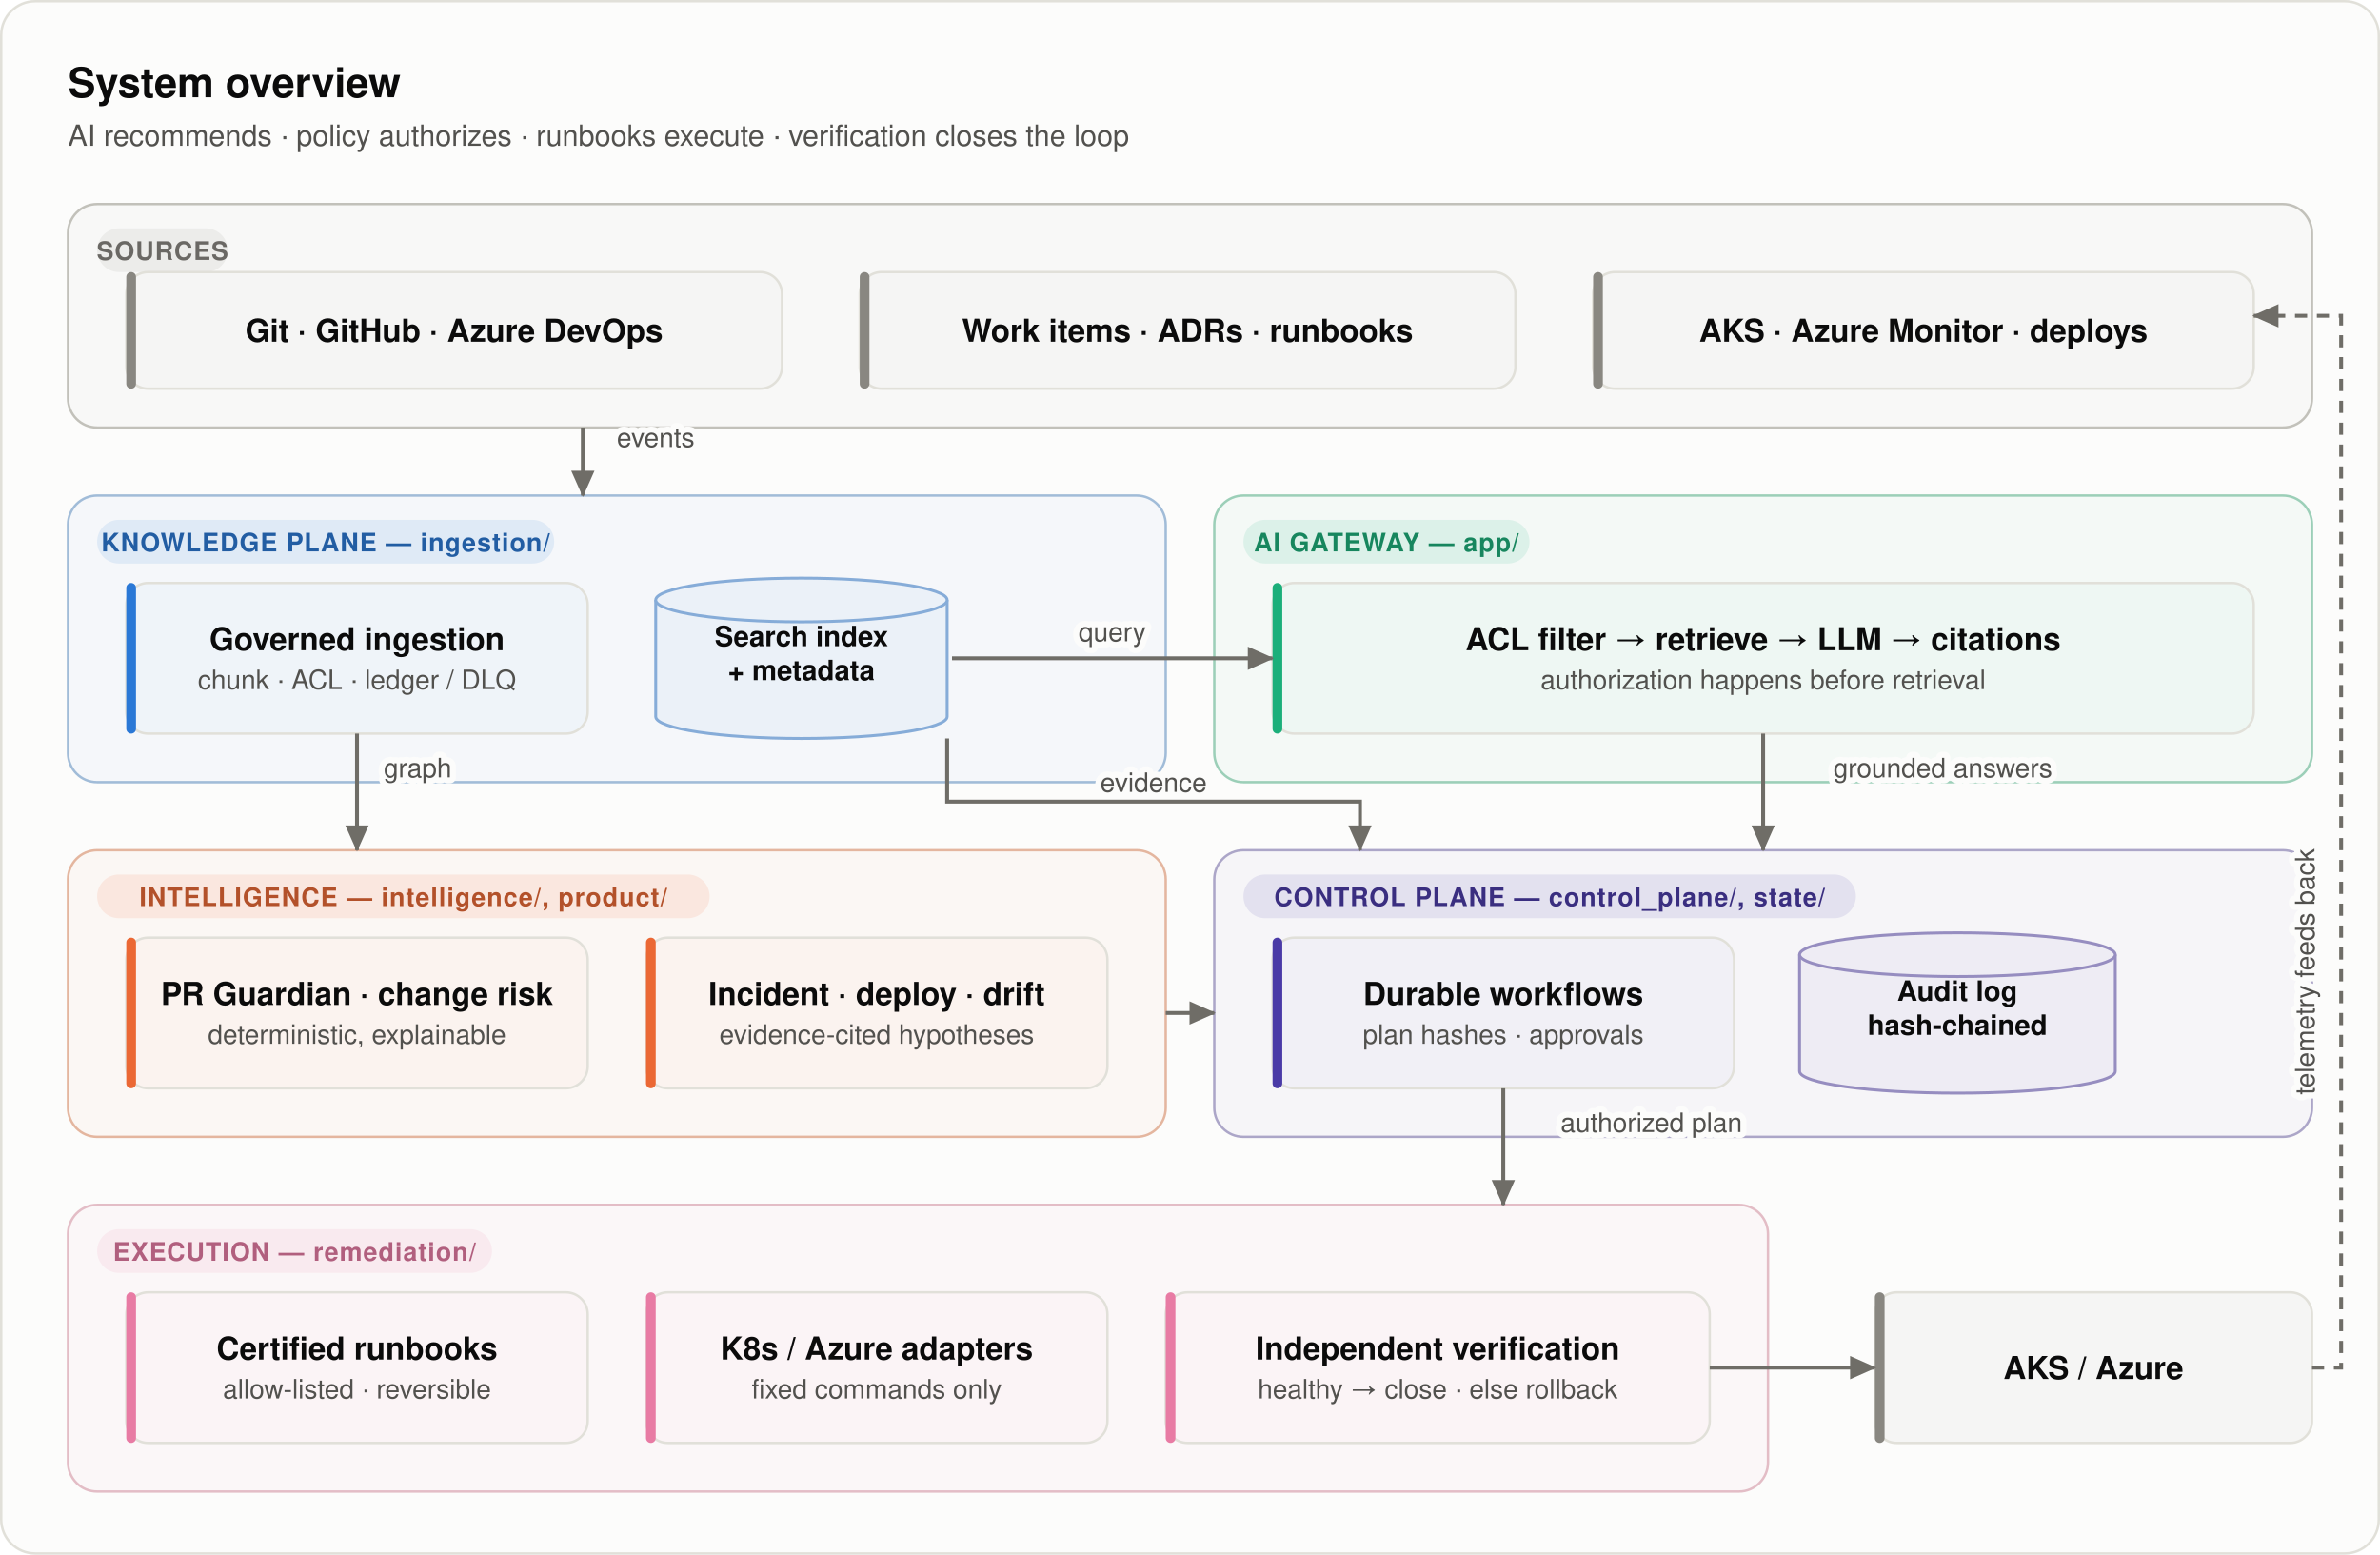
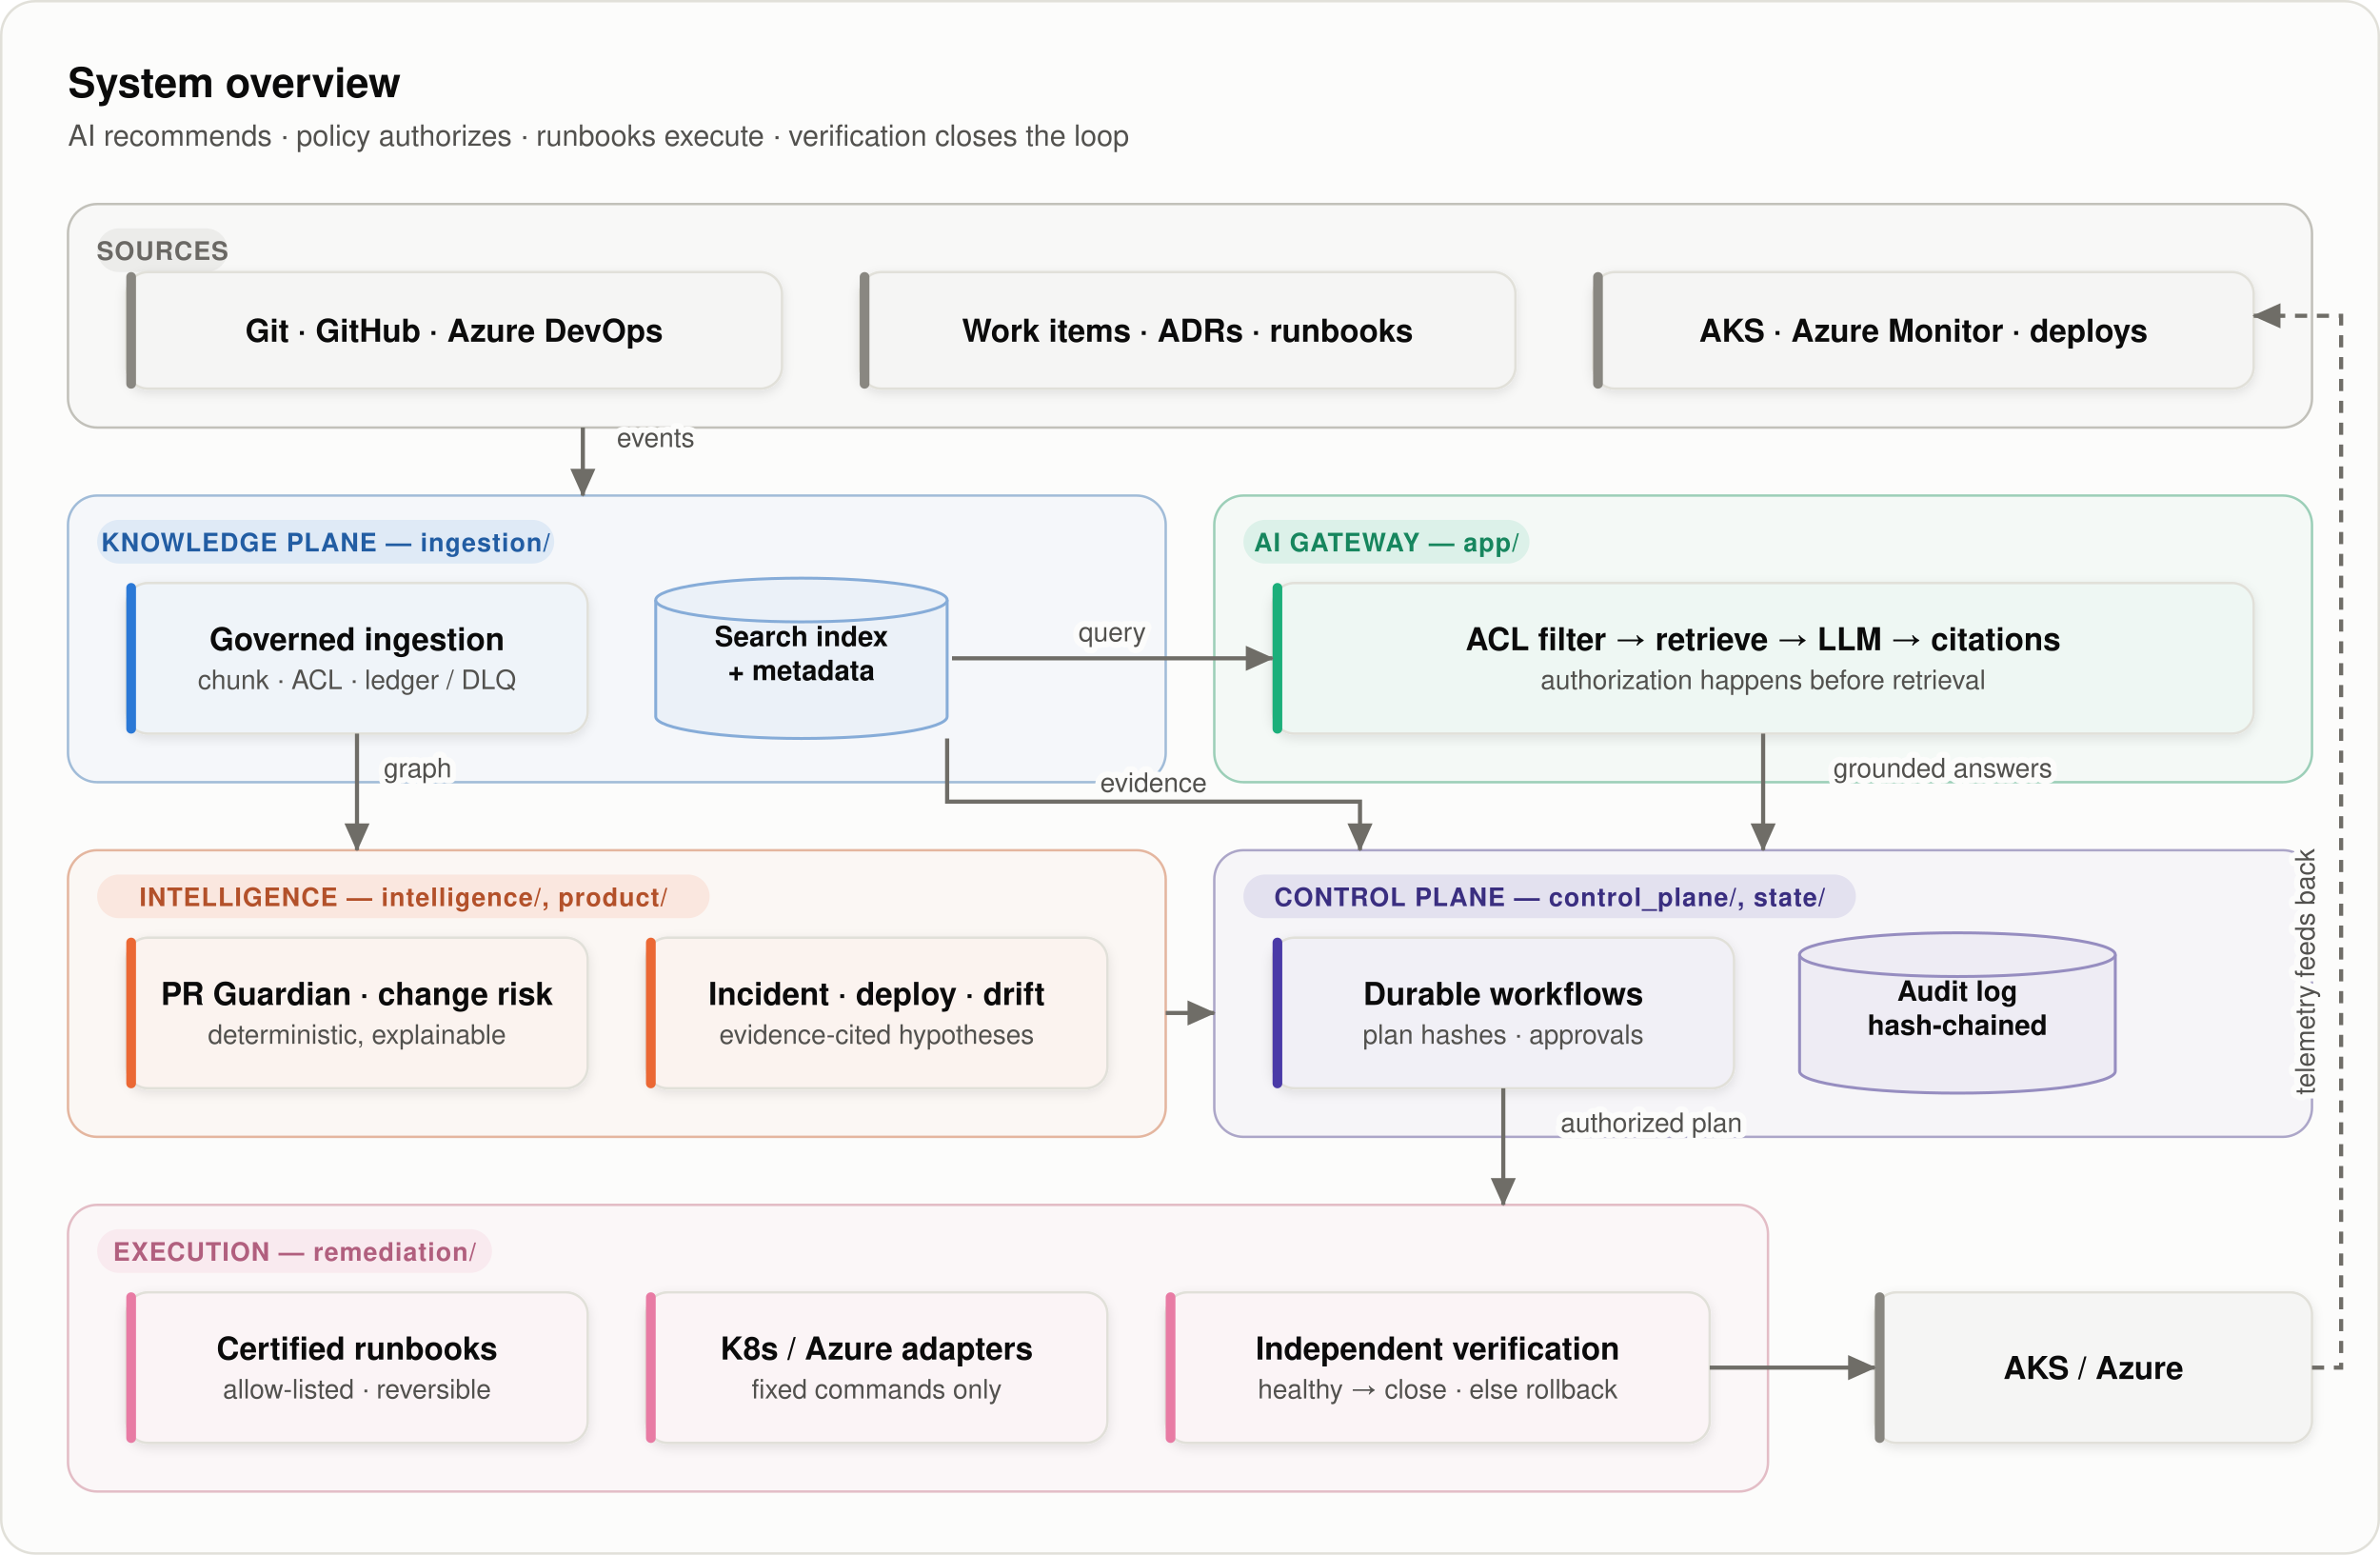
<svg xmlns="http://www.w3.org/2000/svg" viewBox="0 0 980 640" font-family="system-ui, -apple-system, 'Segoe UI', Helvetica, Arial, sans-serif" role="img" aria-label="System overview: five planes from sources to Azure, with telemetry feeding back">
  <defs>
-     <marker id="arrow-light" viewBox="0 0 10 10" refX="8.5" refY="5" markerWidth="7.5" markerHeight="7.5" orient="auto-start-reverse">
-       <path d="M 0 1 L 9 5 L 0 9 z" fill="#6f6d67" />
+     <filter id="soft-light" x="-12%" y="-12%" width="124%" height="130%">
+       <feDropShadow dx="0" dy="1.5" stdDeviation="2.2" flood-color="#000000" flood-opacity="0.10" />
+     </filter>
+     <marker id="arrow-light" viewBox="0 0 10 10" refX="8.6" refY="5" markerWidth="8" markerHeight="8" orient="auto-start-reverse">
+       <path d="M 0.5 1.2 L 9 5 L 0.5 8.8 z" fill="#6f6d67" />
    </marker>
-     <marker id="arrow-good-light" viewBox="0 0 10 10" refX="8.5" refY="5" markerWidth="7.5" markerHeight="7.5" orient="auto-start-reverse">
-       <path d="M 0 1 L 9 5 L 0 9 z" fill="#0ca30c" />
+     <marker id="arrow-good-light" viewBox="0 0 10 10" refX="8.6" refY="5" markerWidth="8" markerHeight="8" orient="auto-start-reverse">
+       <path d="M 0.5 1.2 L 9 5 L 0.5 8.8 z" fill="#0ca30c" />
    </marker>
-     <marker id="arrow-bad-light" viewBox="0 0 10 10" refX="8.5" refY="5" markerWidth="7.5" markerHeight="7.5" orient="auto-start-reverse">
-       <path d="M 0 1 L 9 5 L 0 9 z" fill="#d03b3b" />
+     <marker id="arrow-bad-light" viewBox="0 0 10 10" refX="8.6" refY="5" markerWidth="8" markerHeight="8" orient="auto-start-reverse">
+       <path d="M 0.5 1.2 L 9 5 L 0.5 8.8 z" fill="#d03b3b" />
    </marker>
-     <marker id="arrow-warn-light" viewBox="0 0 10 10" refX="8.5" refY="5" markerWidth="7.5" markerHeight="7.5" orient="auto-start-reverse">
-       <path d="M 0 1 L 9 5 L 0 9 z" fill="#ec835a" />
+     <marker id="arrow-warn-light" viewBox="0 0 10 10" refX="8.6" refY="5" markerWidth="8" markerHeight="8" orient="auto-start-reverse">
+       <path d="M 0.5 1.2 L 9 5 L 0.5 8.8 z" fill="#ec835a" />
    </marker>
  </defs>
  <rect x="0" y="0" width="980" height="640" rx="14" fill="#fcfcfb" />
  <rect x="0.5" y="0.5" width="979" height="639" rx="14" fill="none" stroke="#e1e0d9" stroke-width="1" />
  <text x="28" y="40" font-size="17" text-anchor="start" fill="#0b0b0b" font-weight="700">System overview</text>
  <text x="28" y="60" font-size="12" text-anchor="start" fill="#52514e" font-weight="normal">AI recommends · policy authorizes · runbooks execute · verification closes the loop</text>
  <rect x="28" y="84" width="924" height="92" rx="12" fill="#f8f8f7" stroke="#c2c1ba" stroke-width="1" />
  <rect x="40" y="94" width="53.8" height="18" rx="9" fill="#ececea" />
  <text x="66.9" y="107" font-size="10.5" text-anchor="middle" fill="#6a6864" font-weight="600" letter-spacing="0.04em">SOURCES</text>
-   <rect x="52" y="112" width="270" height="48" rx="9" fill="#f5f5f4" stroke="#e1e0d9" stroke-width="1" />
+   <rect x="52" y="112" width="270" height="48" rx="9" fill="#f5f5f4" stroke="#e1e0d9" stroke-width="1" filter="url(#soft-light)" />
  <rect x="52" y="112" width="4" height="48" rx="2" fill="#898781" />
  <text x="187.0" y="140.68" font-size="13" text-anchor="middle" fill="#0b0b0b" font-weight="600">Git · GitHub · Azure DevOps</text>
-   <rect x="354" y="112" width="270" height="48" rx="9" fill="#f5f5f4" stroke="#e1e0d9" stroke-width="1" />
+   <rect x="354" y="112" width="270" height="48" rx="9" fill="#f5f5f4" stroke="#e1e0d9" stroke-width="1" filter="url(#soft-light)" />
  <rect x="354" y="112" width="4" height="48" rx="2" fill="#898781" />
  <text x="489.0" y="140.68" font-size="13" text-anchor="middle" fill="#0b0b0b" font-weight="600">Work items · ADRs · runbooks</text>
-   <rect x="656" y="112" width="272" height="48" rx="9" fill="#f5f5f4" stroke="#e1e0d9" stroke-width="1" />
+   <rect x="656" y="112" width="272" height="48" rx="9" fill="#f5f5f4" stroke="#e1e0d9" stroke-width="1" filter="url(#soft-light)" />
  <rect x="656" y="112" width="4" height="48" rx="2" fill="#898781" />
  <text x="792.0" y="140.68" font-size="13" text-anchor="middle" fill="#0b0b0b" font-weight="600">AKS · Azure Monitor · deploys</text>
  <rect x="28" y="204" width="452" height="118" rx="12" fill="#f5f7fa" stroke="#a1bcd8" stroke-width="1" />
  <rect x="40" y="214" width="188.2" height="18" rx="9" fill="#dfeaf6" />
  <text x="134.1" y="227" font-size="10.5" text-anchor="middle" fill="#225da3" font-weight="600" letter-spacing="0.04em">KNOWLEDGE PLANE — ingestion/</text>
-   <rect x="52" y="240" width="190" height="62" rx="9" fill="#eff4f9" stroke="#e1e0d9" stroke-width="1" />
+   <rect x="52" y="240" width="190" height="62" rx="9" fill="#eff4f9" stroke="#e1e0d9" stroke-width="1" filter="url(#soft-light)" />
  <rect x="52" y="240" width="4" height="62" rx="2" fill="#2a78d6" />
  <text x="147.0" y="267.68" font-size="13" text-anchor="middle" fill="#0b0b0b" font-weight="600">Governed ingestion</text>
  <text x="147.0" y="283.68" font-size="11" text-anchor="middle" fill="#52514e" font-weight="normal">chunk · ACL · ledger / DLQ</text>
  <path d="M 270.0 247 v 48 a 60.0 9 0 0 0 120 0 v -48" fill="#ebf1f8" stroke="#86acd8" stroke-width="1.2" />
  <ellipse cx="330" cy="247" rx="60.0" ry="9" fill="#ebf1f8" stroke="#86acd8" stroke-width="1.2" />
  <text x="330" y="266.0" font-size="11.5" text-anchor="middle" fill="#0b0b0b" font-weight="600">Search index</text>
  <text x="330" y="280.0" font-size="11.5" text-anchor="middle" fill="#0b0b0b" font-weight="600">+ metadata</text>
  <rect x="500" y="204" width="452" height="118" rx="12" fill="#f4f9f6" stroke="#9ccfb8" stroke-width="1" />
  <rect x="512" y="214" width="117.8" height="18" rx="9" fill="#dcf1e9" />
  <text x="570.9" y="227" font-size="10.5" text-anchor="middle" fill="#17865e" font-weight="600" letter-spacing="0.04em">AI GATEWAY — app/</text>
-   <rect x="524" y="240" width="404" height="62" rx="9" fill="#eef7f3" stroke="#e1e0d9" stroke-width="1" />
+   <rect x="524" y="240" width="404" height="62" rx="9" fill="#eef7f3" stroke="#e1e0d9" stroke-width="1" filter="url(#soft-light)" />
  <rect x="524" y="240" width="4" height="62" rx="2" fill="#1baf7a" />
  <text x="726.0" y="267.68" font-size="13" text-anchor="middle" fill="#0b0b0b" font-weight="600">ACL filter → retrieve → LLM → citations</text>
  <text x="726.0" y="283.68" font-size="11" text-anchor="middle" fill="#52514e" font-weight="normal">authorization happens before retrieval</text>
  <rect x="28" y="350" width="452" height="118" rx="12" fill="#fbf7f4" stroke="#e4b69f" stroke-width="1" />
  <rect x="40" y="360" width="252.2" height="18" rx="9" fill="#fae7df" />
  <text x="166.1" y="373" font-size="10.5" text-anchor="middle" fill="#b3512a" font-weight="600" letter-spacing="0.04em">INTELLIGENCE — intelligence/, product/</text>
-   <rect x="52" y="386" width="190" height="62" rx="9" fill="#fbf3ef" stroke="#e1e0d9" stroke-width="1" />
+   <rect x="52" y="386" width="190" height="62" rx="9" fill="#fbf3ef" stroke="#e1e0d9" stroke-width="1" filter="url(#soft-light)" />
  <rect x="52" y="386" width="4" height="62" rx="2" fill="#eb6834" />
  <text x="147.0" y="413.68" font-size="13" text-anchor="middle" fill="#0b0b0b" font-weight="600">PR Guardian · change risk</text>
  <text x="147.0" y="429.68" font-size="11" text-anchor="middle" fill="#52514e" font-weight="normal">deterministic, explainable</text>
-   <rect x="266" y="386" width="190" height="62" rx="9" fill="#fbf3ef" stroke="#e1e0d9" stroke-width="1" />
+   <rect x="266" y="386" width="190" height="62" rx="9" fill="#fbf3ef" stroke="#e1e0d9" stroke-width="1" filter="url(#soft-light)" />
  <rect x="266" y="386" width="4" height="62" rx="2" fill="#eb6834" />
  <text x="361.0" y="413.68" font-size="13" text-anchor="middle" fill="#0b0b0b" font-weight="600">Incident · deploy · drift</text>
  <text x="361.0" y="429.68" font-size="11" text-anchor="middle" fill="#52514e" font-weight="normal">evidence-cited hypotheses</text>
  <rect x="500" y="350" width="452" height="118" rx="12" fill="#f6f5f8" stroke="#aca6c8" stroke-width="1" />
  <rect x="512" y="360" width="252.2" height="18" rx="9" fill="#e3e1ef" />
  <text x="638.1" y="373" font-size="10.5" text-anchor="middle" fill="#3a2e80" font-weight="600" letter-spacing="0.04em">CONTROL PLANE — control_plane/, state/</text>
-   <rect x="524" y="386" width="190" height="62" rx="9" fill="#f1f0f6" stroke="#e1e0d9" stroke-width="1" />
+   <rect x="524" y="386" width="190" height="62" rx="9" fill="#f1f0f6" stroke="#e1e0d9" stroke-width="1" filter="url(#soft-light)" />
  <rect x="524" y="386" width="4" height="62" rx="2" fill="#4a3aa7" />
  <text x="619.0" y="413.68" font-size="13" text-anchor="middle" fill="#0b0b0b" font-weight="600">Durable workflows</text>
  <text x="619.0" y="429.68" font-size="11" text-anchor="middle" fill="#52514e" font-weight="normal">plan hashes · approvals</text>
  <path d="M 741.0 393 v 48 a 65.0 9 0 0 0 130 0 v -48" fill="#eeecf4" stroke="#968dc0" stroke-width="1.2" />
  <ellipse cx="806" cy="393" rx="65.0" ry="9" fill="#eeecf4" stroke="#968dc0" stroke-width="1.2" />
  <text x="806" y="412.0" font-size="11.5" text-anchor="middle" fill="#0b0b0b" font-weight="600">Audit log</text>
  <text x="806" y="426.0" font-size="11.5" text-anchor="middle" fill="#0b0b0b" font-weight="600">hash-chained</text>
  <rect x="28" y="496" width="700" height="118" rx="12" fill="#fbf7f8" stroke="#e3bdc6" stroke-width="1" />
  <rect x="40" y="506" width="162.6" height="18" rx="9" fill="#f9eaef" />
  <text x="121.3" y="519" font-size="10.5" text-anchor="middle" fill="#b15f7e" font-weight="600" letter-spacing="0.04em">EXECUTION — remediation/</text>
-   <rect x="52" y="532" width="190" height="62" rx="9" fill="#fbf4f6" stroke="#e1e0d9" stroke-width="1" />
+   <rect x="52" y="532" width="190" height="62" rx="9" fill="#fbf4f6" stroke="#e1e0d9" stroke-width="1" filter="url(#soft-light)" />
  <rect x="52" y="532" width="4" height="62" rx="2" fill="#e87ba4" />
  <text x="147.0" y="559.68" font-size="13" text-anchor="middle" fill="#0b0b0b" font-weight="600">Certified runbooks</text>
  <text x="147.0" y="575.68" font-size="11" text-anchor="middle" fill="#52514e" font-weight="normal">allow-listed · reversible</text>
-   <rect x="266" y="532" width="190" height="62" rx="9" fill="#fbf4f6" stroke="#e1e0d9" stroke-width="1" />
+   <rect x="266" y="532" width="190" height="62" rx="9" fill="#fbf4f6" stroke="#e1e0d9" stroke-width="1" filter="url(#soft-light)" />
  <rect x="266" y="532" width="4" height="62" rx="2" fill="#e87ba4" />
  <text x="361.0" y="559.68" font-size="13" text-anchor="middle" fill="#0b0b0b" font-weight="600">K8s / Azure adapters</text>
  <text x="361.0" y="575.68" font-size="11" text-anchor="middle" fill="#52514e" font-weight="normal">fixed commands only</text>
-   <rect x="480" y="532" width="224" height="62" rx="9" fill="#fbf4f6" stroke="#e1e0d9" stroke-width="1" />
+   <rect x="480" y="532" width="224" height="62" rx="9" fill="#fbf4f6" stroke="#e1e0d9" stroke-width="1" filter="url(#soft-light)" />
  <rect x="480" y="532" width="4" height="62" rx="2" fill="#e87ba4" />
  <text x="592.0" y="559.68" font-size="13" text-anchor="middle" fill="#0b0b0b" font-weight="600">Independent verification</text>
  <text x="592.0" y="575.68" font-size="11" text-anchor="middle" fill="#52514e" font-weight="normal">healthy → close · else rollback</text>
-   <rect x="772" y="532" width="180" height="62" rx="9" fill="#f5f5f4" stroke="#e1e0d9" stroke-width="1" />
+   <rect x="772" y="532" width="180" height="62" rx="9" fill="#f5f5f4" stroke="#e1e0d9" stroke-width="1" filter="url(#soft-light)" />
  <rect x="772" y="532" width="4" height="62" rx="2" fill="#898781" />
  <text x="862.0" y="567.68" font-size="13" text-anchor="middle" fill="#0b0b0b" font-weight="600">AKS / Azure</text>
-   <path d="M 240 176 L 240 204" fill="none" stroke="#6f6d67" stroke-width="1.6" marker-end="url(#arrow-light)" />
+   <path d="M 240 176 L 240 204" fill="none" stroke="#6f6d67" stroke-width="1.7" marker-end="url(#arrow-light)" />
  <text x="270" y="184.0" font-size="11" text-anchor="middle" fill="#52514e" font-weight="normal" paint-order="stroke" stroke="#fcfcfb" stroke-width="5" stroke-linejoin="round">events</text>
-   <path d="M 147 302 L 147 350" fill="none" stroke="#6f6d67" stroke-width="1.6" marker-end="url(#arrow-light)" />
+   <path d="M 147 302 L 147 350" fill="none" stroke="#6f6d67" stroke-width="1.7" marker-end="url(#arrow-light)" />
  <text x="172" y="320.0" font-size="11" text-anchor="middle" fill="#52514e" font-weight="normal" paint-order="stroke" stroke="#fcfcfb" stroke-width="5" stroke-linejoin="round">graph</text>
-   <path d="M 390 304 L 390 330 L 560 330 L 560 350" fill="none" stroke="#6f6d67" stroke-width="1.6" marker-end="url(#arrow-light)" />
+   <path d="M 390 304 L 390 330 L 560 330 L 560 350" fill="none" stroke="#6f6d67" stroke-width="1.7" marker-end="url(#arrow-light)" />
  <text x="475" y="326" font-size="11" text-anchor="middle" fill="#52514e" font-weight="normal" paint-order="stroke" stroke="#fcfcfb" stroke-width="5" stroke-linejoin="round">evidence</text>
-   <path d="M 392 271 L 524 271" fill="none" stroke="#6f6d67" stroke-width="1.6" marker-end="url(#arrow-light)" />
+   <path d="M 392 271 L 524 271" fill="none" stroke="#6f6d67" stroke-width="1.7" marker-end="url(#arrow-light)" />
  <text x="458.0" y="264" font-size="11" text-anchor="middle" fill="#52514e" font-weight="normal" paint-order="stroke" stroke="#fcfcfb" stroke-width="5" stroke-linejoin="round">query</text>
-   <path d="M 726 302 L 726 350" fill="none" stroke="#6f6d67" stroke-width="1.6" marker-end="url(#arrow-light)" />
+   <path d="M 726 302 L 726 350" fill="none" stroke="#6f6d67" stroke-width="1.7" marker-end="url(#arrow-light)" />
  <text x="800" y="320.0" font-size="11" text-anchor="middle" fill="#52514e" font-weight="normal" paint-order="stroke" stroke="#fcfcfb" stroke-width="5" stroke-linejoin="round">grounded answers</text>
-   <path d="M 480 417 L 500 417" fill="none" stroke="#6f6d67" stroke-width="1.6" marker-end="url(#arrow-light)" />
-   <path d="M 619 448 L 619 496" fill="none" stroke="#6f6d67" stroke-width="1.6" marker-end="url(#arrow-light)" />
+   <path d="M 480 417 L 500 417" fill="none" stroke="#6f6d67" stroke-width="1.7" marker-end="url(#arrow-light)" />
+   <path d="M 619 448 L 619 496" fill="none" stroke="#6f6d67" stroke-width="1.7" marker-end="url(#arrow-light)" />
  <text x="680" y="466.0" font-size="11" text-anchor="middle" fill="#52514e" font-weight="normal" paint-order="stroke" stroke="#fcfcfb" stroke-width="5" stroke-linejoin="round">authorized plan</text>
-   <path d="M 704 563 L 772 563" fill="none" stroke="#6f6d67" stroke-width="1.6" marker-end="url(#arrow-light)" />
-   <path d="M 952 563 L 964 563 L 964 130 L 928 130" fill="none" stroke="#6f6d67" stroke-width="1.6" stroke-dasharray="5 4" marker-end="url(#arrow-light)" />
+   <path d="M 704 563 L 772 563" fill="none" stroke="#6f6d67" stroke-width="1.7" marker-end="url(#arrow-light)" />
+   <path d="M 952 563 L 964 563 L 964 130 L 928 130" fill="none" stroke="#6f6d67" stroke-width="1.7" stroke-dasharray="5 4" marker-end="url(#arrow-light)" />
  <text x="953" y="400" font-size="11" text-anchor="middle" fill="#52514e" transform="rotate(-90 953 400)" paint-order="stroke" stroke="#fcfcfb" stroke-width="5" stroke-linejoin="round">telemetry feeds back</text>
</svg>
